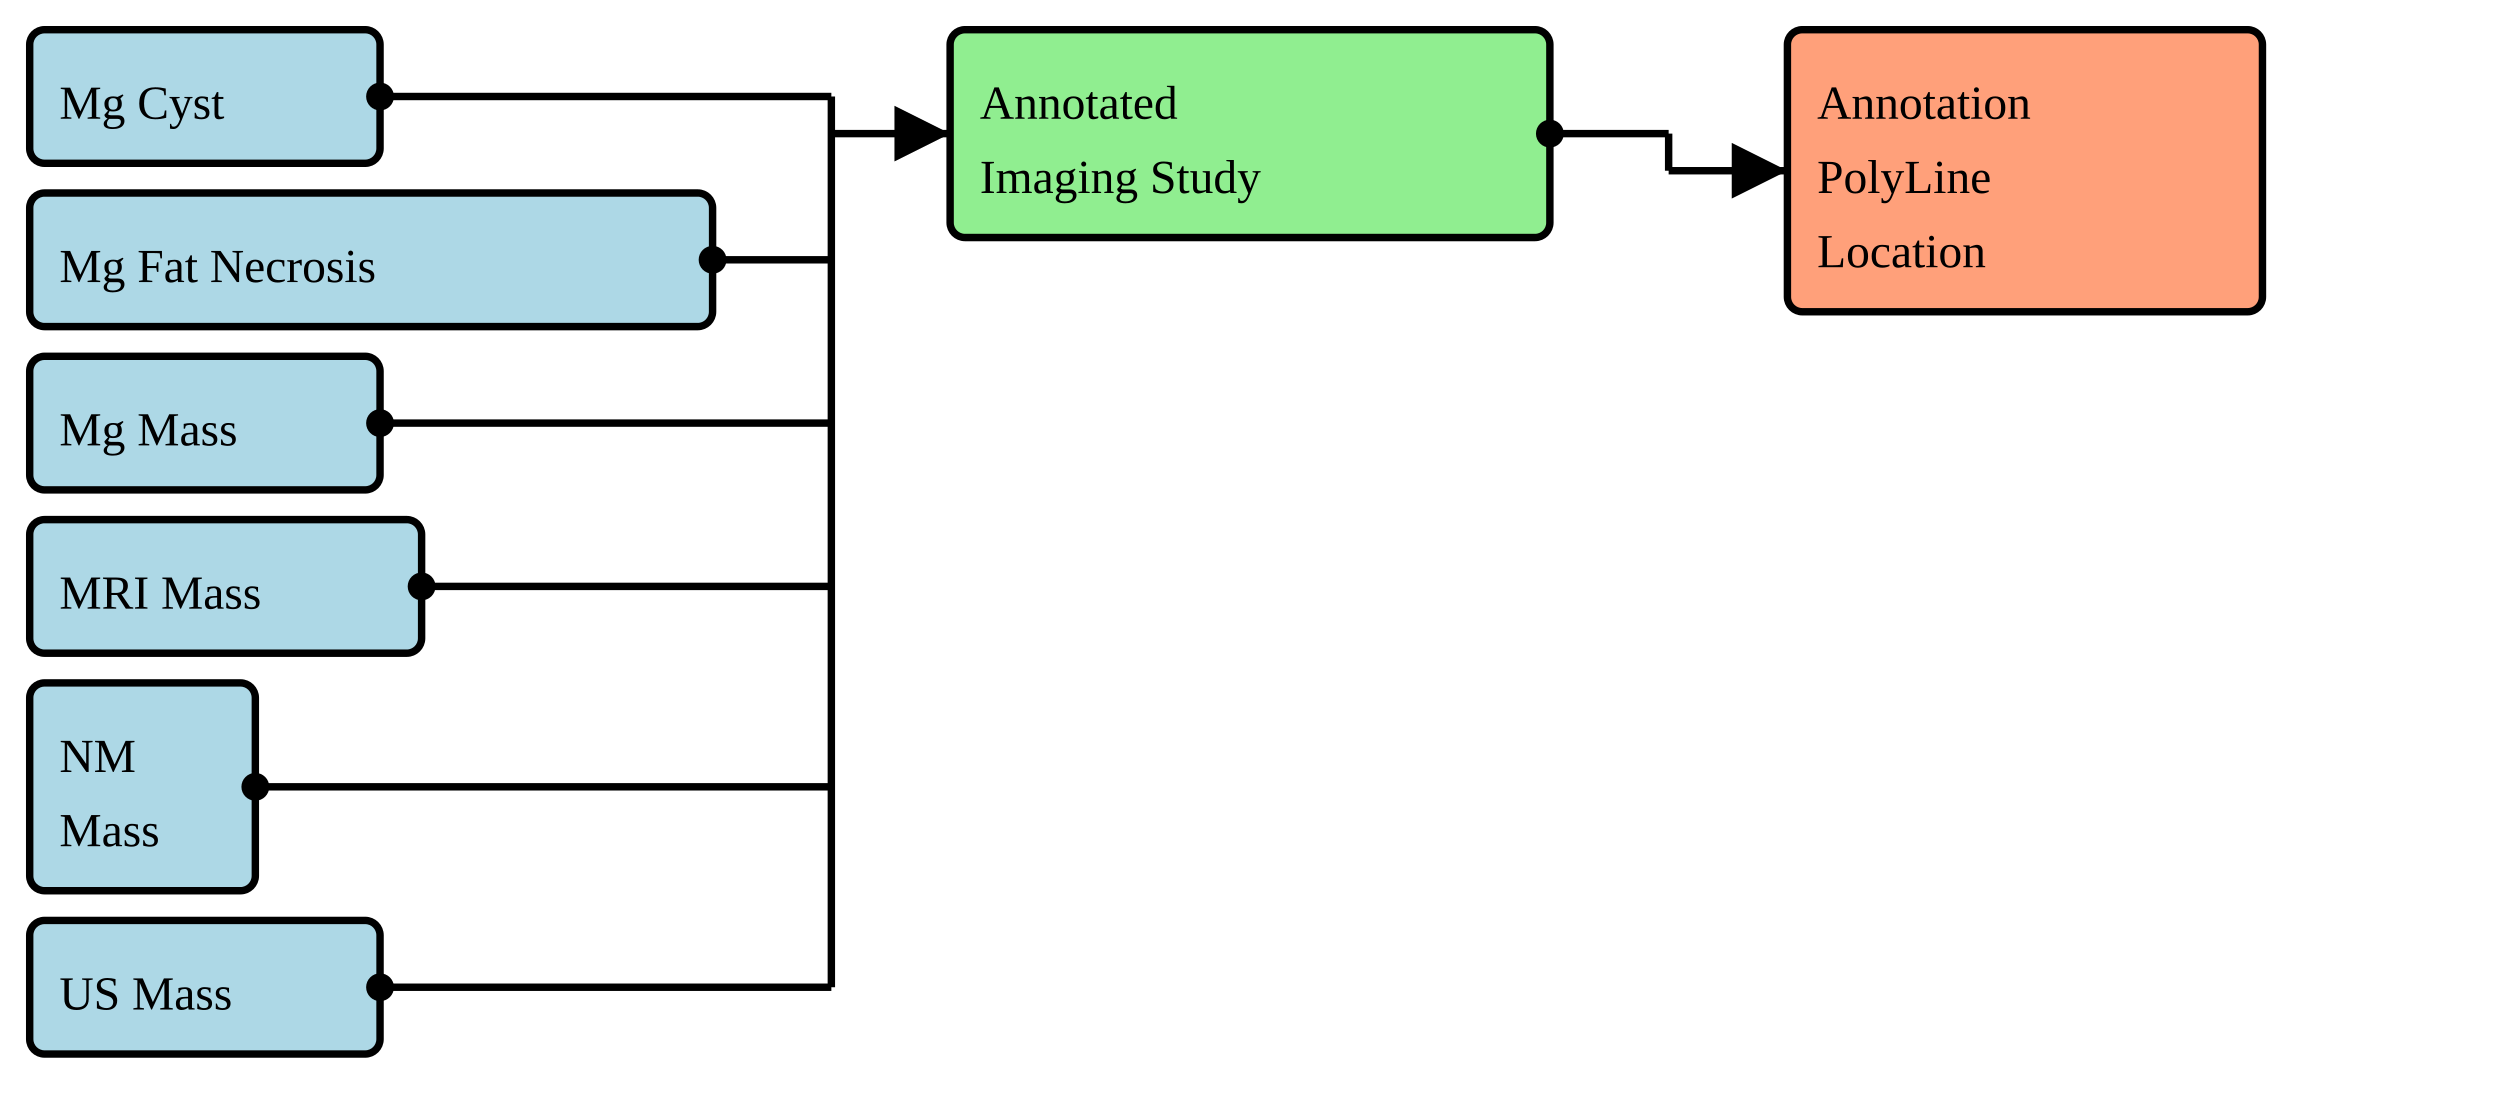
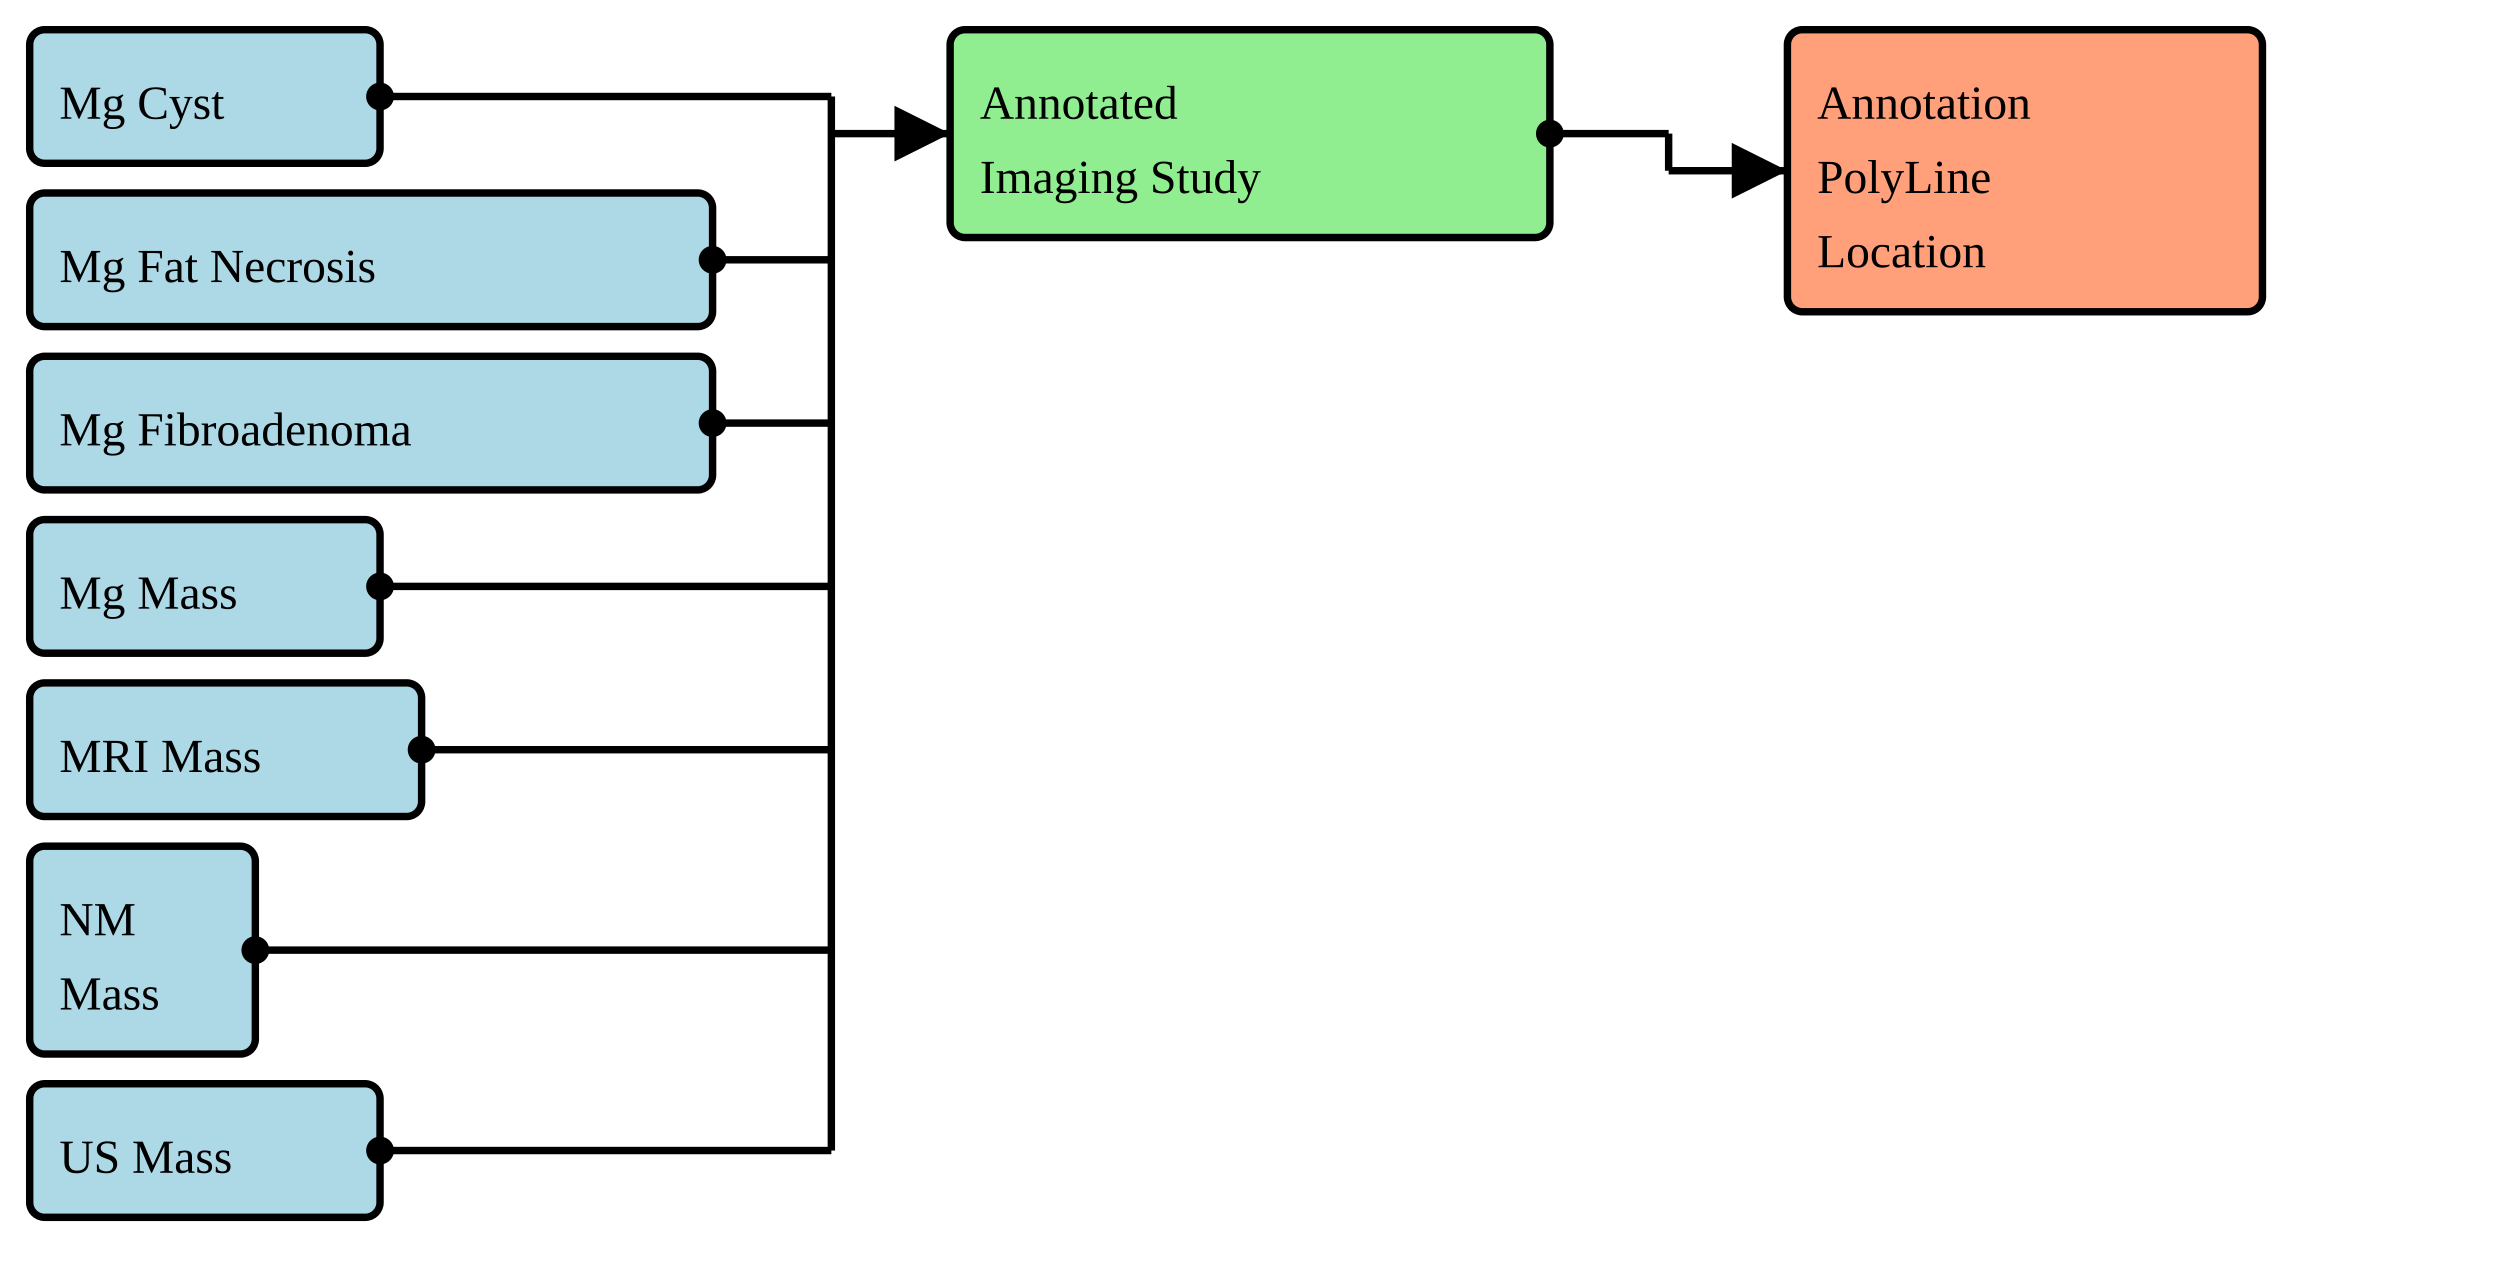
- <svg xmlns="http://www.w3.org/2000/svg" version="1.1" width="631.5" height="281.25">
+ <svg xmlns="http://www.w3.org/2000/svg" version="1.1" width="631.5" height="322.5">
  <defs>
    <marker id="arrowStart" markerWidth="3.75" markerHeight="3.75" markerUnits="px" refX="1.875" refY="1.875">
      <circle fill="Black" stroke-width="0" cx="1.875" cy="1.875" r="1.875" />
    </marker>
    <marker id="arrowEnd" markerWidth="7.5" markerHeight="7.5" markerUnits="px" refX="7.5" refY="3.75">
      <polygon fill="Black" stroke-width="0" points="0 0 7.5 3.75 0 7.5" />
    </marker>
  </defs>
  <g>
    <g>
      <rect fill="LightBlue" stroke="Black" stroke-width="1.875" x="7.5" y="7.5" width="88.5" height="33.75" rx="3.75" ry="3.75" />
      <a href="./StructureDefinition-BreastRadMammoCyst.html" target="_blank">
        <text x="15" y="30">Mg Cyst</text>
      </a>
    </g>
    <g>
      <rect fill="LightBlue" stroke="Black" stroke-width="1.875" x="7.5" y="48.75" width="172.5" height="33.75" rx="3.75" ry="3.75" />
      <a href="./StructureDefinition-BreastRadMammoFatNecrosis.html" target="_blank">
        <text x="15" y="71.25">Mg Fat Necrosis</text>
      </a>
    </g>
    <g>
-       <rect fill="LightBlue" stroke="Black" stroke-width="1.875" x="7.5" y="90" width="88.5" height="33.75" rx="3.75" ry="3.75" />
-       <a href="./StructureDefinition-BreastRadMammoMass.html" target="_blank">
-         <text x="15" y="112.5">Mg Mass</text>
+       <rect fill="LightBlue" stroke="Black" stroke-width="1.875" x="7.5" y="90" width="172.5" height="33.75" rx="3.75" ry="3.75" />
+       <a href="./StructureDefinition-BreastRadMammoFibroadenoma.html" target="_blank">
+         <text x="15" y="112.5">Mg Fibroadenoma</text>
      </a>
    </g>
    <g>
-       <rect fill="LightBlue" stroke="Black" stroke-width="1.875" x="7.5" y="131.25" width="99" height="33.75" rx="3.75" ry="3.75" />
-       <a href="./StructureDefinition-BreastRadMRIMass.html" target="_blank">
-         <text x="15" y="153.75">MRI Mass</text>
+       <rect fill="LightBlue" stroke="Black" stroke-width="1.875" x="7.5" y="131.25" width="88.5" height="33.75" rx="3.75" ry="3.75" />
+       <a href="./StructureDefinition-BreastRadMammoMass.html" target="_blank">
+         <text x="15" y="153.75">Mg Mass</text>
      </a>
    </g>
    <g>
-       <rect fill="LightBlue" stroke="Black" stroke-width="1.875" x="7.5" y="172.5" width="57" height="52.5" rx="3.75" ry="3.75" />
-       <a href="./StructureDefinition-BreastRadNMMass.html" target="_blank">
-         <text x="15" y="195">NM</text>
-       </a>
-       <a href="./StructureDefinition-BreastRadNMMass.html" target="_blank">
-         <text x="15" y="213.75">Mass</text>
+       <rect fill="LightBlue" stroke="Black" stroke-width="1.875" x="7.5" y="172.5" width="99" height="33.75" rx="3.75" ry="3.75" />
+       <a href="./StructureDefinition-BreastRadMRIMass.html" target="_blank">
+         <text x="15" y="195">MRI Mass</text>
      </a>
    </g>
    <g>
-       <rect fill="LightBlue" stroke="Black" stroke-width="1.875" x="7.5" y="232.5" width="88.5" height="33.75" rx="3.75" ry="3.75" />
+       <rect fill="LightBlue" stroke="Black" stroke-width="1.875" x="7.5" y="213.75" width="57" height="52.5" rx="3.75" ry="3.75" />
+       <a href="./StructureDefinition-BreastRadNMMass.html" target="_blank">
+         <text x="15" y="236.25">NM</text>
+       </a>
+       <a href="./StructureDefinition-BreastRadNMMass.html" target="_blank">
+         <text x="15" y="255">Mass</text>
+       </a>
+     </g>
+     <g>
+       <rect fill="LightBlue" stroke="Black" stroke-width="1.875" x="7.5" y="273.75" width="88.5" height="33.75" rx="3.75" ry="3.75" />
      <a href="./StructureDefinition-BreastRadUSMass.html" target="_blank">
-         <text x="15" y="255">US Mass</text>
+         <text x="15" y="296.25">US Mass</text>
      </a>
    </g>
    <line stroke="Black" stroke-width="1.875" marker-end="url(#arrowEnd)" x1="210" y1="33.75" x2="240" y2="33.75" />
    <line stroke="Black" stroke-width="1.875" marker-start="url(#arrowStart)" x1="96" y1="24.375" x2="210" y2="24.375" />
    <line stroke="Black" stroke-width="1.875" marker-start="url(#arrowStart)" x1="180" y1="65.625" x2="210" y2="65.625" />
-     <line stroke="Black" stroke-width="1.875" marker-start="url(#arrowStart)" x1="96" y1="106.875" x2="210" y2="106.875" />
-     <line stroke="Black" stroke-width="1.875" marker-start="url(#arrowStart)" x1="106.5" y1="148.125" x2="210" y2="148.125" />
-     <line stroke="Black" stroke-width="1.875" marker-start="url(#arrowStart)" x1="64.5" y1="198.75" x2="210" y2="198.75" />
-     <line stroke="Black" stroke-width="1.875" marker-start="url(#arrowStart)" x1="96" y1="249.375" x2="210" y2="249.375" />
-     <line stroke="Black" stroke-width="1.875" x1="210" y1="24.375" x2="210" y2="249.375" />
+     <line stroke="Black" stroke-width="1.875" marker-start="url(#arrowStart)" x1="180" y1="106.875" x2="210" y2="106.875" />
+     <line stroke="Black" stroke-width="1.875" marker-start="url(#arrowStart)" x1="96" y1="148.125" x2="210" y2="148.125" />
+     <line stroke="Black" stroke-width="1.875" marker-start="url(#arrowStart)" x1="106.5" y1="189.375" x2="210" y2="189.375" />
+     <line stroke="Black" stroke-width="1.875" marker-start="url(#arrowStart)" x1="64.5" y1="240" x2="210" y2="240" />
+     <line stroke="Black" stroke-width="1.875" marker-start="url(#arrowStart)" x1="96" y1="290.625" x2="210" y2="290.625" />
+     <line stroke="Black" stroke-width="1.875" x1="210" y1="24.375" x2="210" y2="290.625" />
  </g>
  <g>
    <g>
      <rect fill="LightGreen" stroke="Black" stroke-width="1.875" x="240" y="7.5" width="151.5" height="52.5" rx="3.75" ry="3.75" />
      <text x="247.5" y="30">Annotated</text>
      <text x="247.5" y="48.75">Imaging Study</text>
    </g>
    <line stroke="Black" stroke-width="1.875" marker-end="url(#arrowEnd)" x1="421.5" y1="43.125" x2="451.5" y2="43.125" />
    <line stroke="Black" stroke-width="1.875" marker-start="url(#arrowStart)" x1="391.5" y1="33.75" x2="421.5" y2="33.75" />
    <line stroke="Black" stroke-width="1.875" x1="421.5" y1="33.75" x2="421.5" y2="43.125" />
  </g>
  <g>
    <g>
      <rect fill="LightSalmon" stroke="Black" stroke-width="1.875" x="451.5" y="7.5" width="120" height="71.25" rx="3.75" ry="3.75" />
      <a href="./StructureDefinition-AimAnnotationPolyLineExtension.html" target="_blank">
        <text x="459" y="30">Annotation</text>
      </a>
      <a href="./StructureDefinition-AimAnnotationPolyLineExtension.html" target="_blank">
        <text x="459" y="48.75">PolyLine</text>
      </a>
      <a href="./StructureDefinition-AimAnnotationPolyLineExtension.html" target="_blank">
        <text x="459" y="67.5">Location</text>
      </a>
    </g>
  </g>
</svg>
